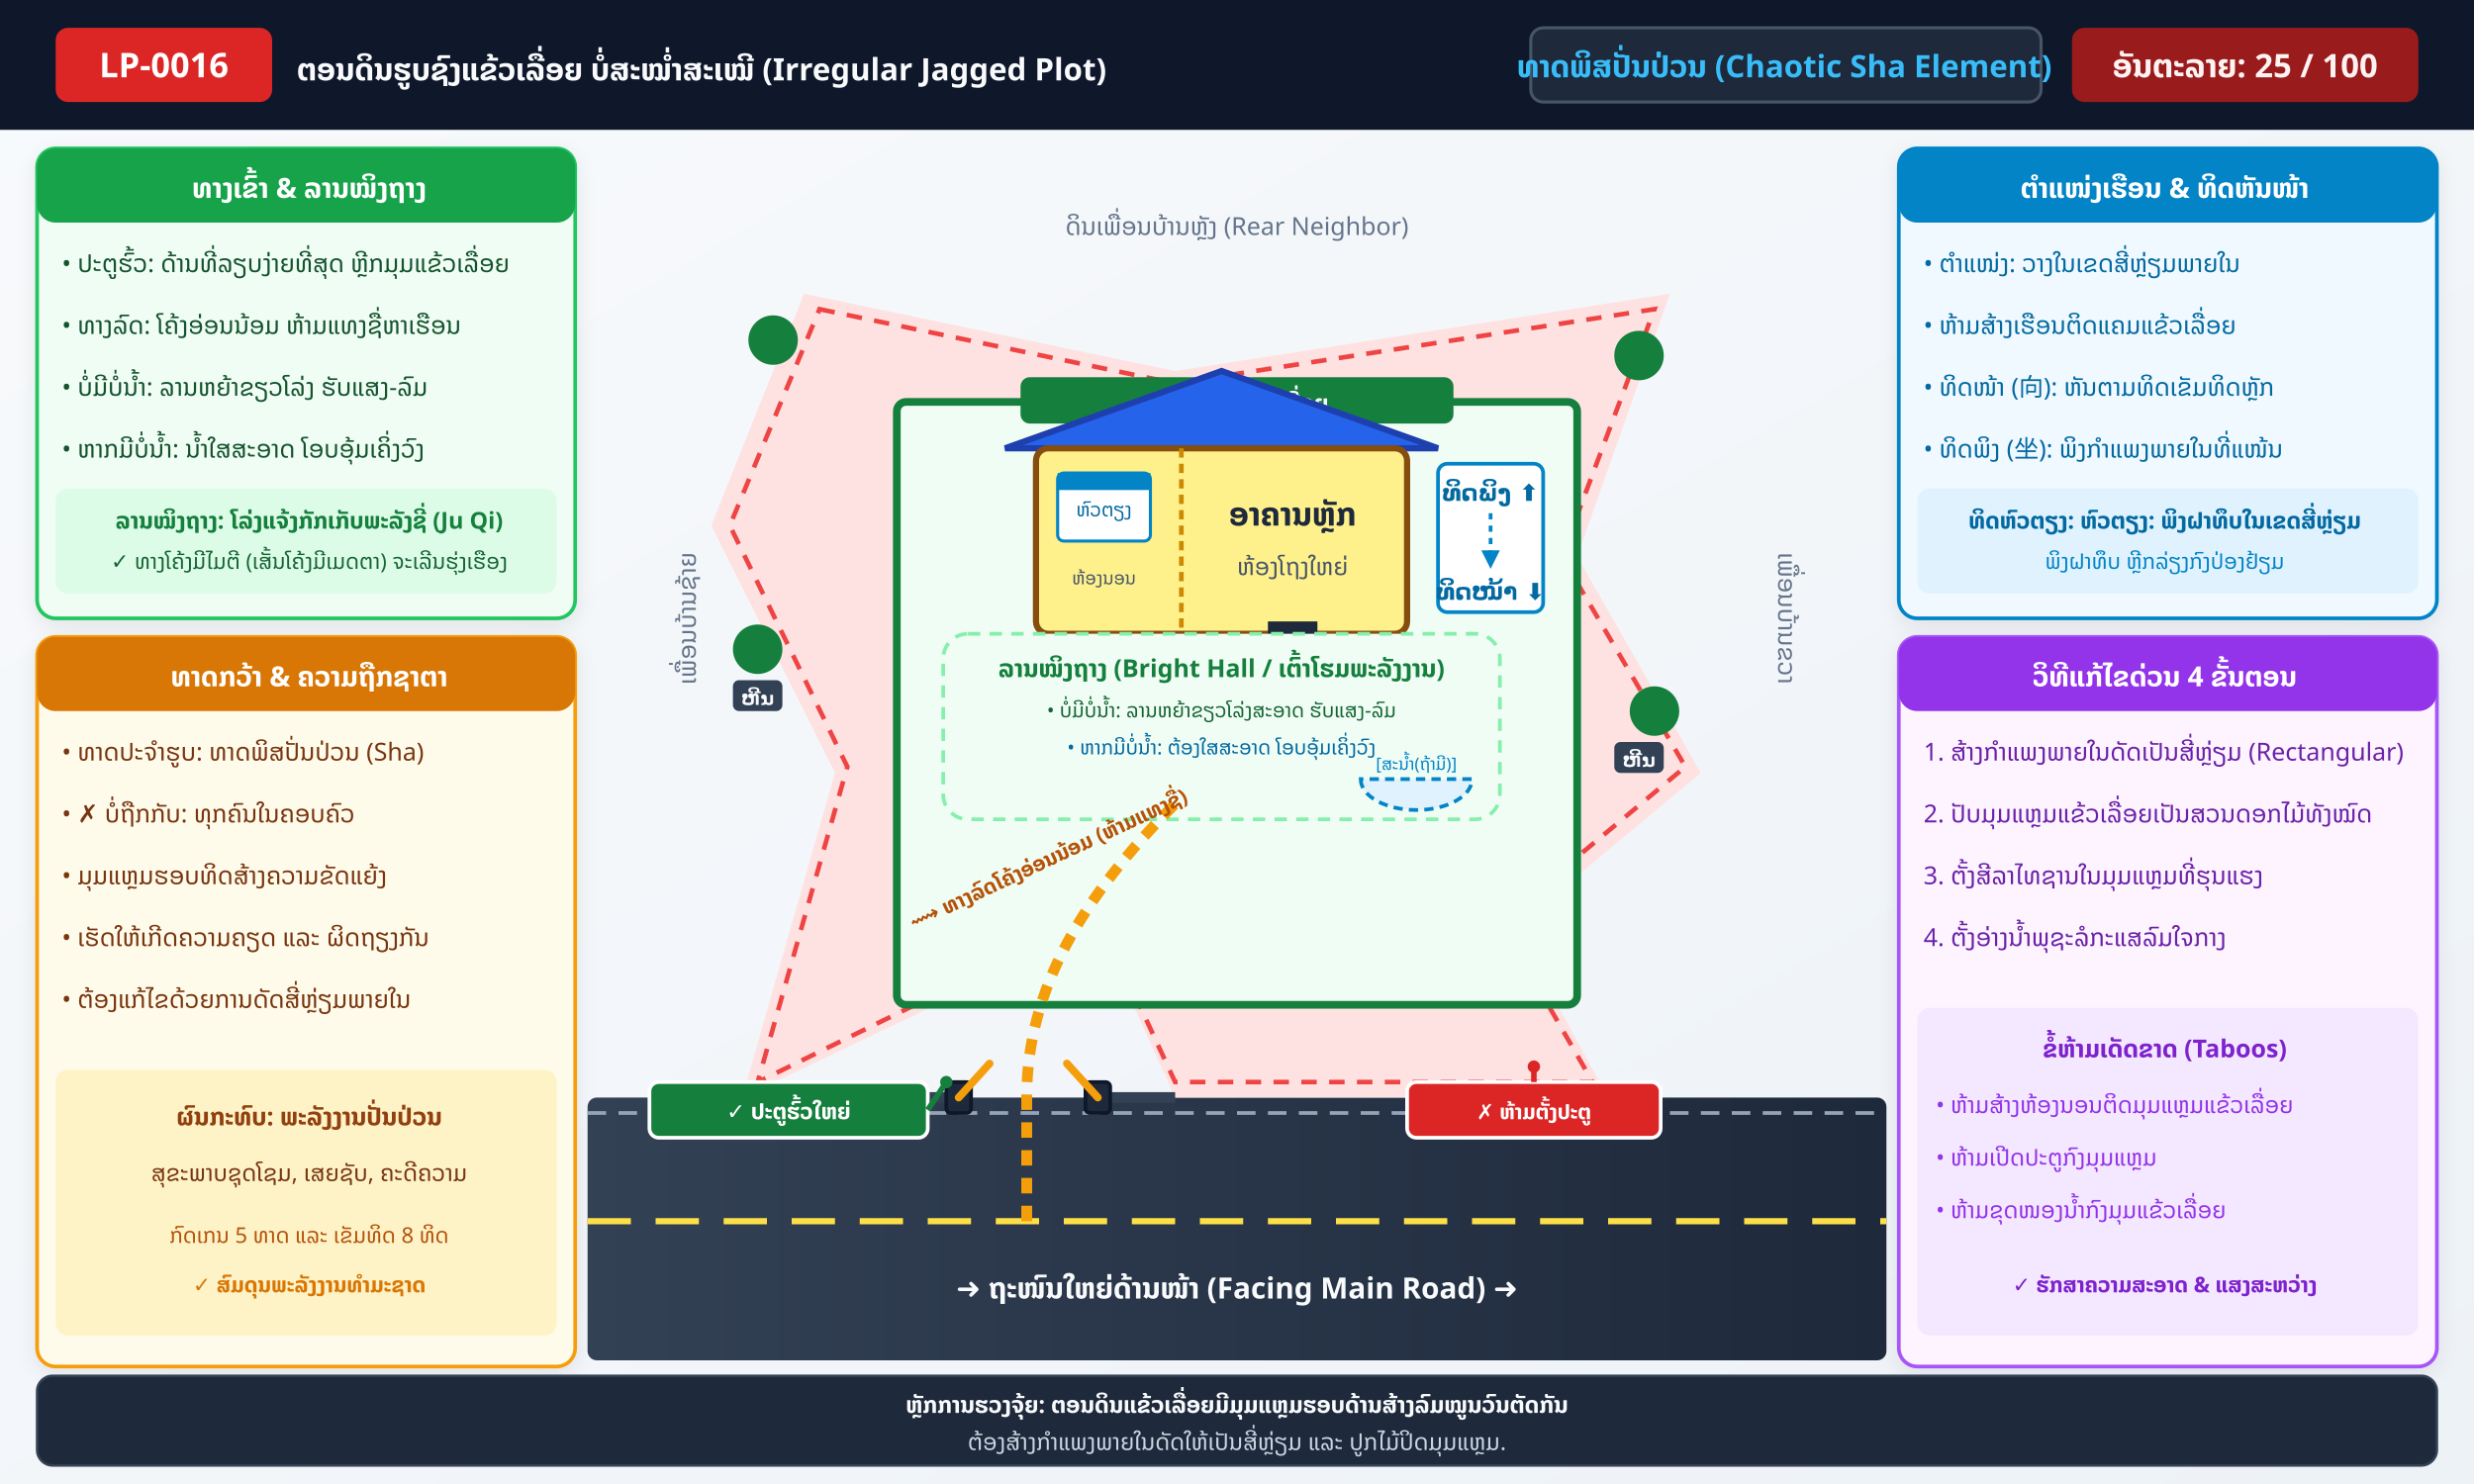
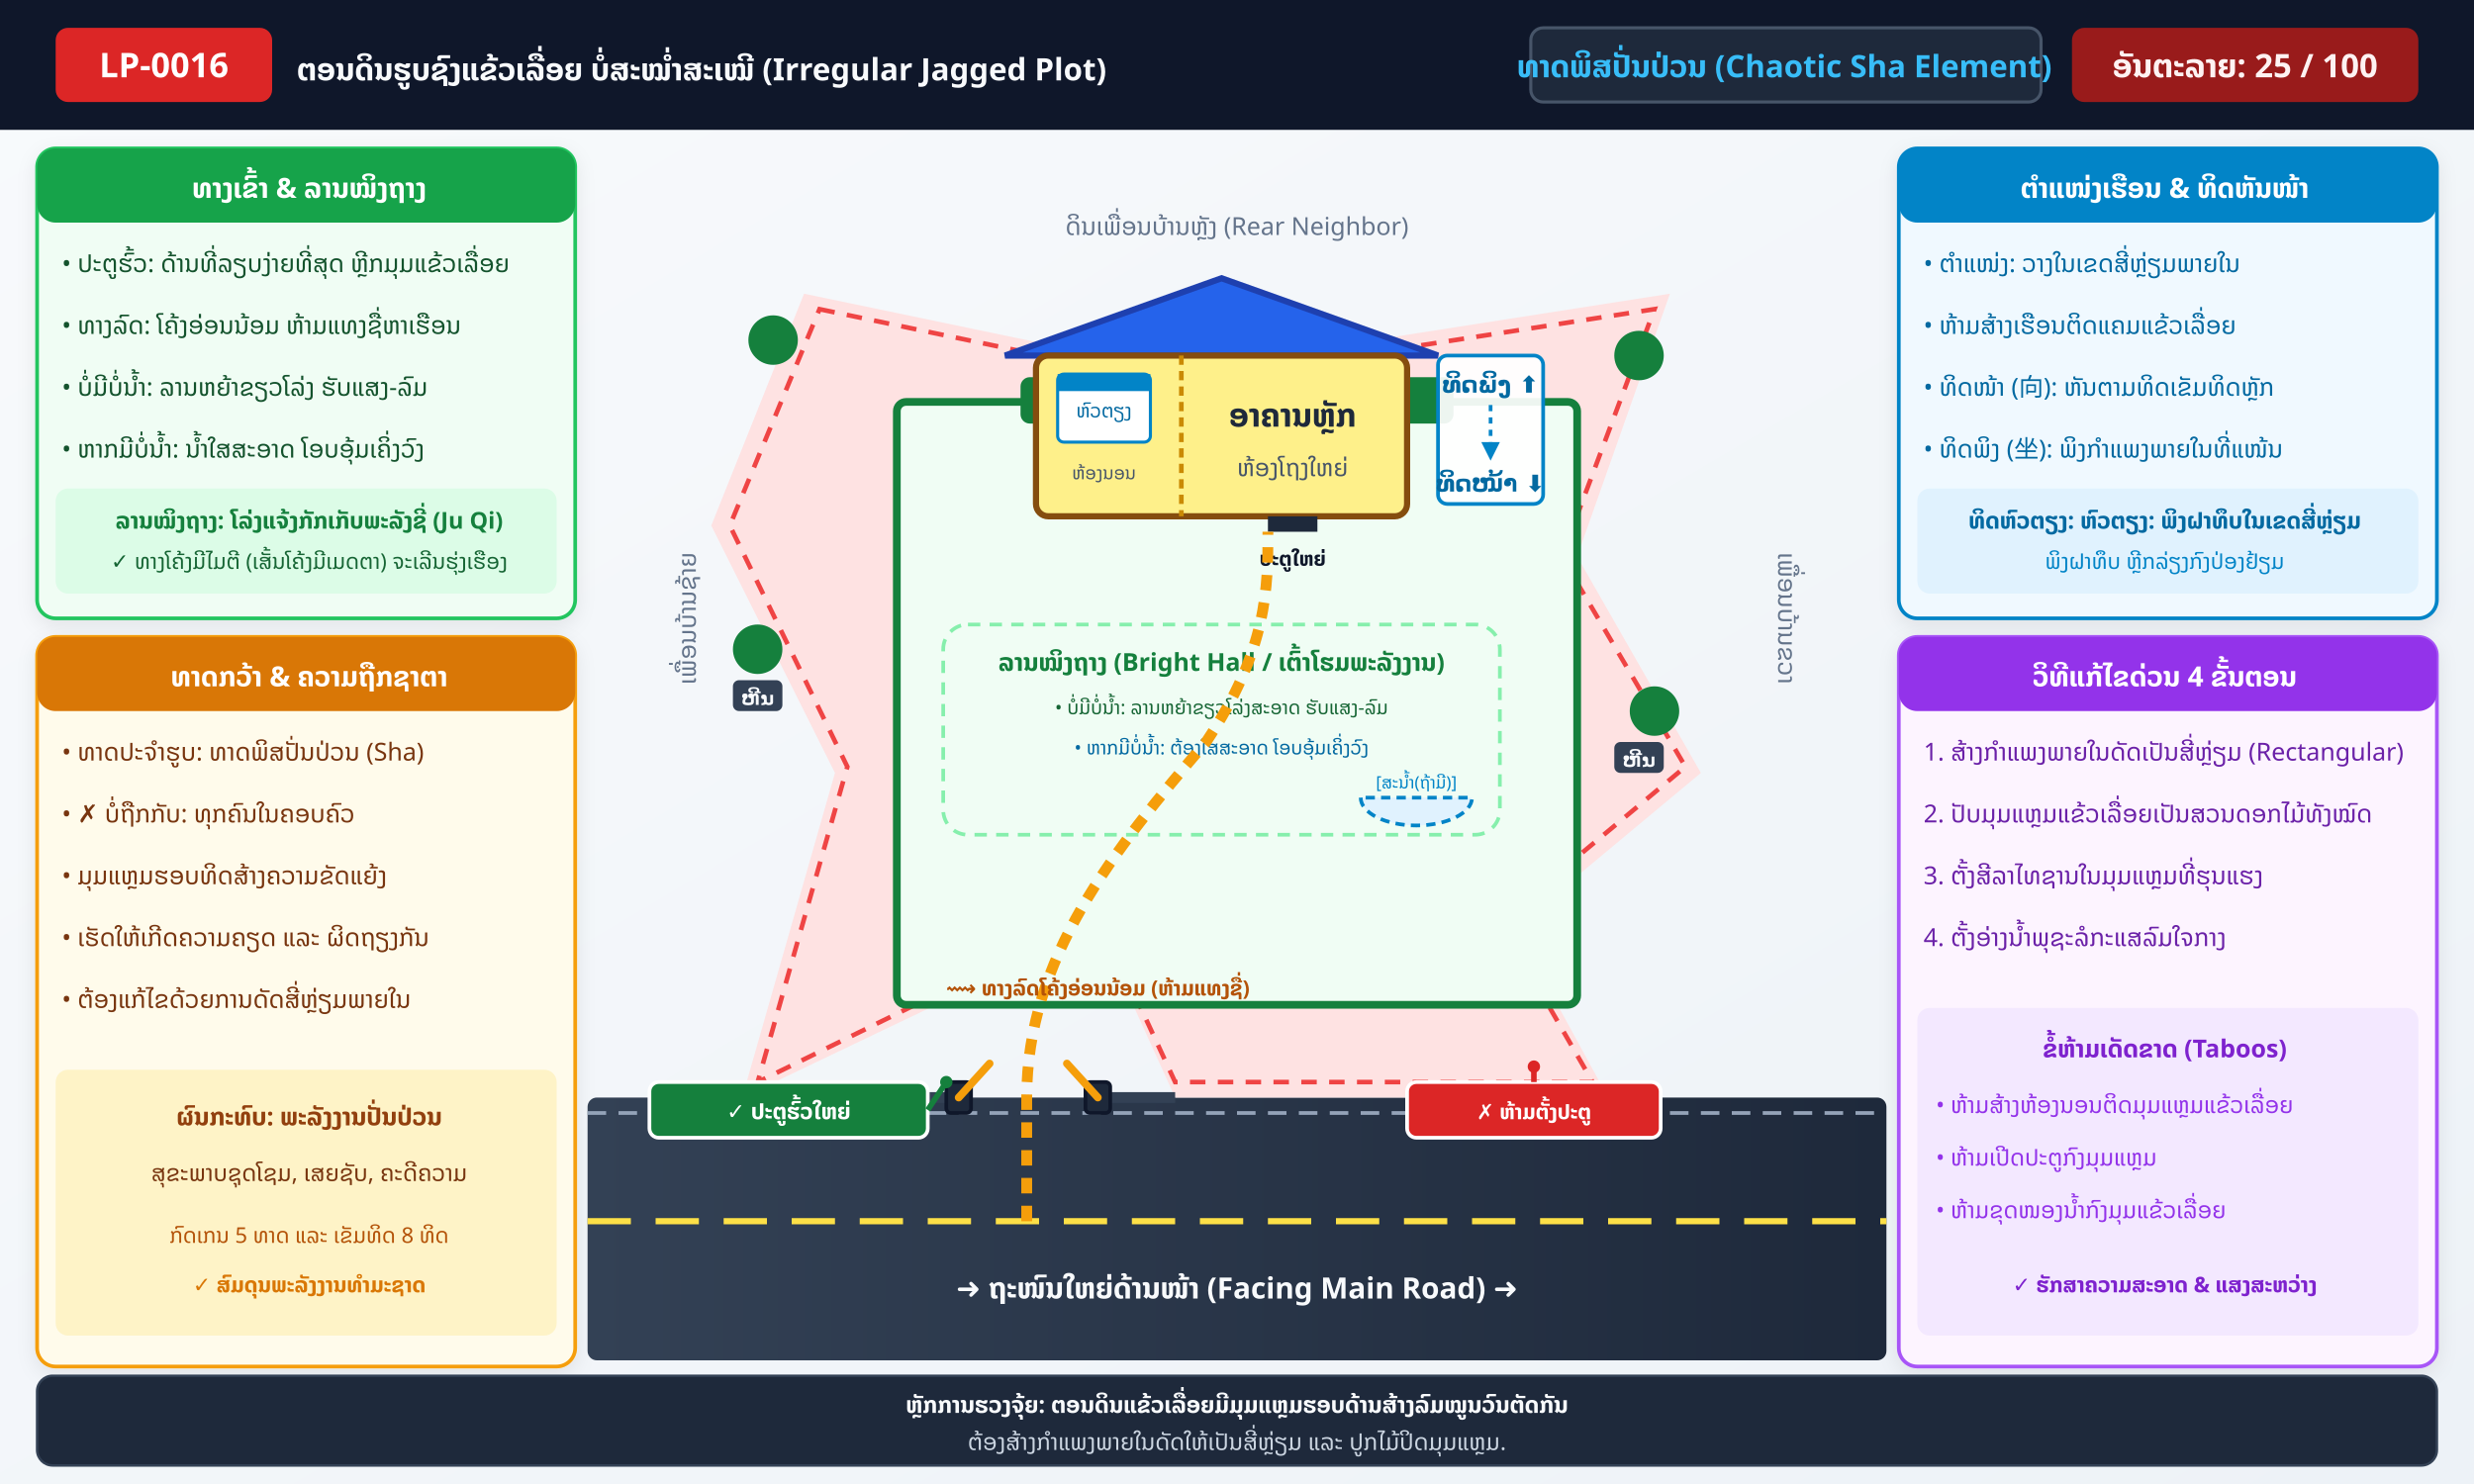
<svg xmlns="http://www.w3.org/2000/svg" viewBox="0 0 800 480" width="800" height="480">
  <defs>
    <linearGradient id="bgGrad" x1="0%" y1="0%" x2="100%" y2="100%">
      <stop offset="0%" stop-color="#F8FAFC" />
      <stop offset="100%" stop-color="#EDF2F7" />
    </linearGradient>
    <linearGradient id="roadGrad" x1="0%" y1="0%" x2="100%" y2="0%">
      <stop offset="0%" stop-color="#334155" />
      <stop offset="100%" stop-color="#1E293B" />
    </linearGradient>
    <filter id="shadow" x="-5%" y="-5%" width="110%" height="110%">
      <feDropShadow dx="0" dy="2" stdDeviation="3" flood-opacity="0.08" />
    </filter>
  </defs>
  <rect width="800" height="480" fill="url(#bgGrad)" />
  <rect x="0" y="0" width="800" height="42" fill="#0F172A" />
  <rect x="18" y="9" width="70" height="24" rx="4" fill="#DC2626" />
  <text x="53" y="25" font-family="'Segoe UI', sans-serif" font-weight="bold" font-size="11" fill="#FFFFFF" text-anchor="middle">LP-0016</text>
  <text x="96" y="26" font-family="'Noto Sans Lao', 'Segoe UI', sans-serif" font-weight="bold" font-size="10" fill="#F8FAFC">ຕອນດິນຮູບຊົງແຂ້ວເລື່ອຍ ບໍ່ສະໝ່ຳສະເໝີ (Irregular Jagged Plot)</text>
  <rect x="495" y="9" width="165" height="24" rx="4" fill="#1E293B" stroke="#475569" stroke-width="1" />
  <text x="577" y="25" font-family="'Noto Sans Lao', 'Segoe UI', sans-serif" font-weight="bold" font-size="10" fill="#38BDF8" text-anchor="middle">ທາດພິສປັ່ນປ່ວນ (Chaotic Sha Element)</text>
  <rect x="670" y="9" width="112" height="24" rx="4" fill="#991B1B" />
  <text x="726" y="25" font-family="'Noto Sans Lao', 'Segoe UI', sans-serif" font-weight="bold" font-size="10.5" fill="#FEF2F2" text-anchor="middle">ອັນຕະລາຍ: 25 / 100</text>
  <rect x="12" y="48" width="174" height="152" rx="6" fill="#F0FDF4" stroke="#22C55E" stroke-width="1.2" filter="url(#shadow)" />
  <rect x="12" y="48" width="174" height="24" rx="6" fill="#16A34A" />
  <text x="100" y="64" font-family="'Noto Sans Lao', 'Segoe UI', sans-serif" font-weight="bold" font-size="9" fill="#FFFFFF" text-anchor="middle">ທາງເຂົ້າ &amp; ລານໝິງຖາງ</text>
  <text x="20" y="88" font-family="'Noto Sans Lao', 'Segoe UI', sans-serif" font-size="8" fill="#14532D">• ປະຕູຮົ້ວ: ດ້ານທີ່ລຽບງ່າຍທີ່ສຸດ ຫຼີກມຸມແຂ້ວເລື່ອຍ</text>
  <text x="20" y="108" font-family="'Noto Sans Lao', 'Segoe UI', sans-serif" font-size="8" fill="#14532D">• ທາງລົດ: ໂຄ້ງອ່ອນນ້ອມ ຫ້າມແທງຊື່ຫາເຮືອນ</text>
  <text x="20" y="128" font-family="'Noto Sans Lao', 'Segoe UI', sans-serif" font-size="8" fill="#14532D">• ບໍ່ມີບໍ່ນ້ຳ: ລານຫຍ້າຂຽວໂລ່ງ ຮັບແສງ-ລົມ</text>
  <text x="20" y="148" font-family="'Noto Sans Lao', 'Segoe UI', sans-serif" font-size="8" fill="#14532D">• ຫາກມີບໍ່ນ້ຳ: ນ້ຳໃສສະອາດ ໂອບອຸ້ມເຄິ່ງວົງ</text>
  <rect x="18" y="158" width="162" height="34" rx="4" fill="#DCFCE7" />
  <text x="100" y="171" font-family="'Noto Sans Lao', 'Segoe UI', sans-serif" font-weight="bold" font-size="7.5" fill="#15803D" text-anchor="middle">ລານໝິງຖາງ: ໂລ່ງແຈ້ງກັກເກັບພະລັງຊີ່ (Ju Qi)</text>
  <text x="100" y="184" font-family="'Noto Sans Lao', 'Segoe UI', sans-serif" font-size="7" fill="#166534" text-anchor="middle">✓ ທາງໂຄ້ງມີໄມຕີ (ເສັ້ນໂຄ້ງມີເມດຕາ) ຈະເລີນຮຸ່ງເຮືອງ</text>
  <rect x="12" y="206" width="174" height="236" rx="6" fill="#FFFBEB" stroke="#F59E0B" stroke-width="1.2" filter="url(#shadow)" />
  <rect x="12" y="206" width="174" height="24" rx="6" fill="#D97706" />
  <text x="100" y="222" font-family="'Noto Sans Lao', 'Segoe UI', sans-serif" font-weight="bold" font-size="9" fill="#FFFFFF" text-anchor="middle">ທາດກວ້າ &amp; ຄວາມຖືກຊາຕາ</text>
  <text x="20" y="246" font-family="'Noto Sans Lao', 'Segoe UI', sans-serif" font-size="8" fill="#78350F">• ທາດປະຈຳຮູບ: ທາດພິສປັ່ນປ່ວນ (Sha)</text>
  <text x="20" y="266" font-family="'Noto Sans Lao', 'Segoe UI', sans-serif" font-size="8" fill="#78350F">• ✗ ບໍ່ຖືກກັບ: ທຸກຄົນໃນຄອບຄົວ</text>
  <text x="20" y="286" font-family="'Noto Sans Lao', 'Segoe UI', sans-serif" font-size="8" fill="#78350F">• ມຸມແຫຼມຮອບທິດສ້າງຄວາມຂັດແຍ້ງ</text>
  <text x="20" y="306" font-family="'Noto Sans Lao', 'Segoe UI', sans-serif" font-size="8" fill="#78350F">• ເຮັດໃຫ້ເກີດຄວາມຄຽດ ແລະ ຜິດຖຽງກັນ</text>
  <text x="20" y="326" font-family="'Noto Sans Lao', 'Segoe UI', sans-serif" font-size="8" fill="#78350F">• ຕ້ອງແກ້ໄຂດ້ວຍການດັດສີ່ຫຼ່ຽມພາຍໃນ</text>
  <rect x="18" y="346" width="162" height="86" rx="4" fill="#FEF3C7" />
  <text x="100" y="364" font-family="'Noto Sans Lao', 'Segoe UI', sans-serif" font-weight="bold" font-size="8" fill="#92400E" text-anchor="middle">ຜົນກະທົບ: ພະລັງງານປັ່ນປ່ວນ</text>
  <text x="100" y="382" font-family="'Noto Sans Lao', 'Segoe UI', sans-serif" font-size="7.5" fill="#78350F" text-anchor="middle">ສຸຂະພາບຊຸດໂຊມ, ເສຍຊັບ, ຄະດີຄວາມ</text>
  <text x="100" y="402" font-family="'Noto Sans Lao', 'Segoe UI', sans-serif" font-size="7" fill="#B45309" text-anchor="middle">ກົດເກນ 5 ທາດ ແລະ ເຂັມທິດ 8 ທິດ</text>
  <text x="100" y="418" font-family="'Noto Sans Lao', 'Segoe UI', sans-serif" font-weight="bold" font-size="7" fill="#D97706" text-anchor="middle">✓ ສົມດຸນພະລັງງານທຳມະຊາດ</text>
  <rect x="614" y="48" width="174" height="152" rx="6" fill="#F0F9FF" stroke="#0284C7" stroke-width="1.2" filter="url(#shadow)" />
  <rect x="614" y="48" width="174" height="24" rx="6" fill="#0284C7" />
  <text x="700" y="64" font-family="'Noto Sans Lao', 'Segoe UI', sans-serif" font-weight="bold" font-size="9" fill="#FFFFFF" text-anchor="middle">ຕຳແໜ່ງເຮືອນ &amp; ທິດຫັນໜ້າ</text>
  <text x="622" y="88" font-family="'Noto Sans Lao', 'Segoe UI', sans-serif" font-size="8" fill="#0369A1">• ຕຳແໜ່ງ: ວາງໃນເຂດສີ່ຫຼ່ຽມພາຍໃນ</text>
  <text x="622" y="108" font-family="'Noto Sans Lao', 'Segoe UI', sans-serif" font-size="8" fill="#0369A1">• ຫ້າມສ້າງເຮືອນຕິດແຄມແຂ້ວເລື່ອຍ</text>
  <text x="622" y="128" font-family="'Noto Sans Lao', 'Segoe UI', sans-serif" font-size="8" fill="#0369A1">• ທິດໜ້າ (向): ຫັນຕາມທິດເຂັມທິດຫຼັກ</text>
  <text x="622" y="148" font-family="'Noto Sans Lao', 'Segoe UI', sans-serif" font-size="8" fill="#0369A1">• ທິດພິງ (坐): ພິງກຳແພງພາຍໃນທີ່ແໜ້ນ</text>
  <rect x="620" y="158" width="162" height="34" rx="4" fill="#E0F2FE" />
  <text x="700" y="171" font-family="'Noto Sans Lao', 'Segoe UI', sans-serif" font-weight="bold" font-size="7.5" fill="#0369A1" text-anchor="middle">ທິດຫົວຕຽງ: ຫົວຕຽງ: ພິງຝາທຶບໃນເຂດສີ່ຫຼ່ຽມ</text>
  <text x="700" y="184" font-family="'Noto Sans Lao', 'Segoe UI', sans-serif" font-size="7" fill="#0284C7" text-anchor="middle">ພິງຝາທຶບ ຫຼີກລ່ຽງກົງປ່ອງຢ້ຽມ</text>
  <rect x="614" y="206" width="174" height="236" rx="6" fill="#FDF4FF" stroke="#A855F7" stroke-width="1.2" filter="url(#shadow)" />
  <rect x="614" y="206" width="174" height="24" rx="6" fill="#9333EA" />
  <text x="700" y="222" font-family="'Noto Sans Lao', 'Segoe UI', sans-serif" font-weight="bold" font-size="9" fill="#FFFFFF" text-anchor="middle">ວິທີແກ້ໄຂດ່ວນ 4 ຂັ້ນຕອນ</text>
  <text x="622" y="246" font-family="'Noto Sans Lao', 'Segoe UI', sans-serif" font-size="8" fill="#6B21A8">1. ສ້າງກຳແພງພາຍໃນດັດເປັນສີ່ຫຼ່ຽມ (Rectangular)</text>
  <text x="622" y="266" font-family="'Noto Sans Lao', 'Segoe UI', sans-serif" font-size="8" fill="#6B21A8">2. ປັບມຸມແຫຼມແຂ້ວເລື່ອຍເປັນສວນດອກໄມ້ທັງໝົດ</text>
  <text x="622" y="286" font-family="'Noto Sans Lao', 'Segoe UI', sans-serif" font-size="8" fill="#6B21A8">3. ຕັ້ງສີລາໄທຊານໃນມຸມແຫຼມທີ່ຮຸນແຮງ</text>
  <text x="622" y="306" font-family="'Noto Sans Lao', 'Segoe UI', sans-serif" font-size="8" fill="#6B21A8">4. ຕັ້ງອ່າງນ້ຳພຸຊະລໍກະແສລົມໃຈກາງ</text>
  <rect x="620" y="326" width="162" height="106" rx="4" fill="#F3E8FF" />
  <text x="700" y="342" font-family="'Noto Sans Lao', 'Segoe UI', sans-serif" font-weight="bold" font-size="8" fill="#7E22CE" text-anchor="middle">ຂໍ້ຫ້າມເດັດຂາດ (Taboos)</text>
  <text x="626" y="360" font-family="'Noto Sans Lao', 'Segoe UI', sans-serif" font-size="7.5" fill="#9333EA">• ຫ້າມສ້າງຫ້ອງນອນຕິດມຸມແຫຼມແຂ້ວເລື່ອຍ</text>
  <text x="626" y="377" font-family="'Noto Sans Lao', 'Segoe UI', sans-serif" font-size="7.5" fill="#9333EA">• ຫ້າມເປີດປະຕູກົງມຸມແຫຼມ</text>
  <text x="626" y="394" font-family="'Noto Sans Lao', 'Segoe UI', sans-serif" font-size="7.5" fill="#9333EA">• ຫ້າມຂຸດໜອງນ້ຳກົງມຸມແຂ້ວເລື່ອຍ</text>
  <text x="700" y="418" font-family="'Noto Sans Lao', 'Segoe UI', sans-serif" font-weight="bold" font-size="7" fill="#7E22CE" text-anchor="middle">✓ ຮັກສາຄວາມສະອາດ &amp; ແສງສະຫວ່າງ</text>
  <rect x="190" y="355" width="420" height="85" fill="url(#roadGrad)" rx="3" />
  <line x1="190" y1="395" x2="610" y2="395" stroke="#FDE047" stroke-width="2" stroke-dasharray="14,8" />
  <line x1="190" y1="360" x2="610" y2="360" stroke="#94A3B8" stroke-width="1.2" stroke-dasharray="6,4" />
  <text x="400" y="420" font-family="'Noto Sans Lao', 'Segoe UI', sans-serif" font-weight="bold" font-size="9.5" fill="#F8FAFC" text-anchor="middle">➜ ຖະໜົນໃຫຍ່ດ້ານໜ້າ (Facing Main Road) ➜</text>
  <g>
    <text x="400" y="76" font-family="'Noto Sans Lao', 'Segoe UI', sans-serif" font-size="8" fill="#64748B" text-anchor="middle">ດິນເພື່ອນບ້ານຫຼັງ (Rear Neighbor)</text>
    <text x="225" y="200" font-family="'Noto Sans Lao', 'Segoe UI', sans-serif" font-size="8" fill="#64748B" text-anchor="middle" transform="rotate(-90 225 200)">ເພື່ອນບ້ານຊ້າຍ</text>
    <text x="575" y="200" font-family="'Noto Sans Lao', 'Segoe UI', sans-serif" font-size="8" fill="#64748B" text-anchor="middle" transform="rotate(90 575 200)">ເພື່ອນບ້ານຂວາ</text>
    <polygon points="260,95 380,120 540,95 510,180 550,250 490,300 520,355 380,355 355,300 240,355 270,250 230,170" fill="#FEE2E2" />
    <polygon points="265,100 380,124 535,100 505,180 545,248 485,298 515,350 380,350 355,296 245,350 274,248 236,170" fill="none" stroke="#EF4444" stroke-width="1.5" stroke-dasharray="5,4" />
    <rect x="290" y="130" width="220" height="195" rx="3" fill="#F0FDF4" stroke="#15803D" stroke-width="2.5" />
    <rect x="330" y="122" width="140" height="15" rx="3" fill="#15803D" />
    <text x="400" y="133" font-family="'Noto Sans Lao', 'Segoe UI', sans-serif" font-weight="bold" font-size="7.5" fill="#FFFFFF" text-anchor="middle">ກຳແພງຕັດແຂ້ວເລື່ອຍ</text>
    <circle cx="250" cy="110" r="8" fill="#15803D" />
    <circle cx="530" cy="115" r="8" fill="#15803D" />
    <circle cx="535" cy="230" r="8" fill="#15803D" />
    <circle cx="245" cy="210" r="8" fill="#15803D" />
    <rect x="522" y="240" width="16" height="10" rx="2" fill="#334155" />
    <text x="530" y="248" font-family="'Segoe UI', sans-serif" font-weight="bold" font-size="6" fill="#F8FAFC" text-anchor="middle">ຫີນ</text>
    <rect x="237" y="220" width="16" height="10" rx="2" fill="#334155" />
    <text x="245" y="228" font-family="'Segoe UI', sans-serif" font-weight="bold" font-size="6" fill="#F8FAFC" text-anchor="middle">ຫີນ</text>
-     <polygon points="325,145 395,120 465,145" fill="#2563EB" stroke="#1E40AF" stroke-width="2" />
-     <rect x="335" y="145" width="120" height="60" fill="#FEF08A" stroke="#854D0E" stroke-width="2" rx="4" />
-     <line x1="382" y1="145" x2="382" y2="205" stroke="#CA8A04" stroke-width="1.5" stroke-dasharray="3,2" />
-     <rect x="342" y="153" width="30" height="22" rx="2" fill="#FFFFFF" stroke="#0284C7" stroke-width="1" />
-     <rect x="342" y="153" width="30" height="5.5" fill="#0284C7" />
-     <text x="357" y="167" font-family="'Noto Sans Lao', 'Segoe UI', sans-serif" font-size="6.2" fill="#0369A1" text-anchor="middle">ຫົວຕຽງ</text>
-     <text x="357" y="189" font-family="'Noto Sans Lao', 'Segoe UI', sans-serif" font-size="5.8" fill="#475569" text-anchor="middle">ຫ້ອງນອນ</text>
-     <text x="418" y="170" font-family="'Noto Sans Lao', 'Segoe UI', sans-serif" font-weight="bold" font-size="10.5" fill="#1E293B" text-anchor="middle">ອາຄານຫຼັກ</text>
-     <text x="418" y="186" font-family="'Noto Sans Lao', 'Segoe UI', sans-serif" font-size="7.8" fill="#475569" text-anchor="middle">ຫ້ອງໂຖງໃຫຍ່</text>
-     <rect x="410" y="201" width="16" height="5" fill="#1E293B" />
-     <text x="418" y="213" font-family="'Noto Sans Lao', 'Segoe UI', sans-serif" font-size="5.8" fill="#0F172A" text-anchor="middle">ປະຕູໃຫຍ່</text>
-     <g transform="translate(465, 150)">
+     <polygon points="325,115 395,90 465,115" fill="#2563EB" stroke="#1E40AF" stroke-width="2" />
+     <rect x="335" y="115" width="120" height="52" fill="#FEF08A" stroke="#854D0E" stroke-width="2" rx="4" />
+     <line x1="382" y1="115" x2="382" y2="167" stroke="#CA8A04" stroke-width="1.5" stroke-dasharray="3,2" />
+     <rect x="342" y="121" width="30" height="22" rx="2" fill="#FFFFFF" stroke="#0284C7" stroke-width="1" />
+     <rect x="342" y="121" width="30" height="5.5" fill="#0284C7" />
+     <text x="357" y="135" font-family="'Noto Sans Lao', 'Segoe UI', sans-serif" font-size="6.2" fill="#0369A1" text-anchor="middle">ຫົວຕຽງ</text>
+     <text x="357" y="155" font-family="'Noto Sans Lao', 'Segoe UI', sans-serif" font-size="5.8" fill="#475569" text-anchor="middle">ຫ້ອງນອນ</text>
+     <text x="418" y="138" font-family="'Noto Sans Lao', 'Segoe UI', sans-serif" font-weight="bold" font-size="10.5" fill="#1E293B" text-anchor="middle">ອາຄານຫຼັກ</text>
+     <text x="418" y="154" font-family="'Noto Sans Lao', 'Segoe UI', sans-serif" font-size="7.8" fill="#475569" text-anchor="middle">ຫ້ອງໂຖງໃຫຍ່</text>
+     <rect x="410" y="167" width="16" height="5" fill="#1E293B" />
+     <text x="418" y="183" font-family="'Noto Sans Lao', 'Segoe UI', sans-serif" font-weight="bold" font-size="6.5" fill="#0F172A" text-anchor="middle">ປະຕູໃຫຍ່</text>
+     <g transform="translate(465, 115)">
      <rect x="0" y="0" width="34" height="48" rx="3" fill="#FFFFFF" fill-opacity="0.92" stroke="#0284C7" stroke-width="1.2" />
      <text x="17" y="12" font-family="'Segoe UI', sans-serif" font-weight="bold" font-size="7.5" fill="#0369A1" text-anchor="middle">ທິດພິງ ⬆</text>
      <line x1="17" y1="16" x2="17" y2="32" stroke="#0284C7" stroke-width="1.2" stroke-dasharray="2,2" />
      <polygon points="17,34 14,28 20,28" fill="#0284C7" />
      <text x="17" y="44" font-family="'Segoe UI', sans-serif" font-weight="bold" font-size="7.5" fill="#0369A1" text-anchor="middle">ທິດໜ້າ ⬇</text>
    </g>
-     <rect x="305" y="205" width="180" height="60" rx="8" fill="#F0FDF4" stroke="#86EFAC" stroke-width="1.2" stroke-dasharray="4,3" />
-     <text x="395" y="219" font-family="'Noto Sans Lao', 'Segoe UI', sans-serif" font-weight="bold" font-size="8" fill="#15803D" text-anchor="middle">ລານໝິງຖາງ (Bright Hall / ເຕົ້າໂຮມພະລັງງານ)</text>
-     <text x="395" y="232" font-family="'Noto Sans Lao', 'Segoe UI', sans-serif" font-size="6.5" fill="#166534" text-anchor="middle">• ບໍ່ມີບໍ່ນ້ຳ: ລານຫຍ້າຂຽວໂລ່ງສະອາດ ຮັບແສງ-ລົມ</text>
-     <text x="395" y="244" font-family="'Noto Sans Lao', 'Segoe UI', sans-serif" font-size="6.5" fill="#0369A1" text-anchor="middle">• ຫາກມີບໍ່ນ້ຳ: ຕ້ອງໃສສະອາດ ໂອບອຸ້ມເຄິ່ງວົງ</text>
-     <path d="M 440 252 A 18 10 0 0 0 476 252 Z" fill="#E0F2FE" stroke="#0284C7" stroke-width="1.2" stroke-dasharray="3,2" />
-     <text x="458" y="249" font-family="'Noto Sans Lao', 'Segoe UI', sans-serif" font-size="5.5" fill="#0284C7" text-anchor="middle">[ສະນ້ຳ(ຖ້າມີ)]</text>
+     <rect x="305" y="202" width="180" height="68" rx="8" fill="#F0FDF4" stroke="#86EFAC" stroke-width="1.2" stroke-dasharray="4,3" />
+     <text x="395" y="217" font-family="'Noto Sans Lao', 'Segoe UI', sans-serif" font-weight="bold" font-size="8" fill="#15803D" text-anchor="middle">ລານໝິງຖາງ (Bright Hall / ເຕົ້າໂຮມພະລັງງານ)</text>
+     <text x="395" y="231" font-family="'Noto Sans Lao', 'Segoe UI', sans-serif" font-size="6.2" fill="#166534" text-anchor="middle">• ບໍ່ມີບໍ່ນ້ຳ: ລານຫຍ້າຂຽວໂລ່ງສະອາດ ຮັບແສງ-ລົມ</text>
+     <text x="395" y="244" font-family="'Noto Sans Lao', 'Segoe UI', sans-serif" font-size="6.2" fill="#0369A1" text-anchor="middle">• ຫາກມີບໍ່ນ້ຳ: ຕ້ອງໃສສະອາດ ໂອບອຸ້ມເຄິ່ງວົງ</text>
+     <path d="M 440 258 A 16 8 0 0 0 476 258 Z" fill="#E0F2FE" stroke="#0284C7" stroke-width="1.2" stroke-dasharray="3,2" />
+     <text x="458" y="255" font-family="'Noto Sans Lao', 'Segoe UI', sans-serif" font-size="5.5" fill="#0284C7" text-anchor="middle">[ສະນ້ຳ(ຖ້າມີ)]</text>
    <line x1="240" y1="355" x2="310" y2="355" stroke="#334155" stroke-width="3.5" />
    <line x1="355" y1="355" x2="380" y2="355" stroke="#334155" stroke-width="3.5" />
    <rect x="306" y="350" width="8" height="10" rx="1.5" fill="#1E293B" stroke="#0F172A" stroke-width="1.2" />
    <rect x="351" y="350" width="8" height="10" rx="1.5" fill="#1E293B" stroke="#0F172A" stroke-width="1.2" />
    <line x1="310" y1="355" x2="320" y2="344" stroke="#F59E0B" stroke-width="2.5" stroke-linecap="round" />
    <line x1="355" y1="355" x2="345" y2="344" stroke="#F59E0B" stroke-width="2.5" stroke-linecap="round" />
-     <path d="M 332 395 L 332 355 C 332 320 350 290 380 260" fill="none" stroke="#F59E0B" stroke-width="3.5" stroke-dasharray="5,4" />
-     <text x="340" y="280" font-family="'Noto Sans Lao', 'Segoe UI', sans-serif" font-weight="bold" font-size="6.8" fill="#B45309" text-anchor="middle" transform="rotate(-25 340 280)">⟿ ທາງລົດໂຄ້ງອ່ອນນ້ອມ (ຫ້າມແທງຊື່)</text>
+     <path d="M 332 395 L 332 355 C 332 310 360 275 390 240 C 410 210 410 190 410 172" fill="none" stroke="#F59E0B" stroke-width="3.5" stroke-dasharray="5,4" />
+     <text x="355" y="322" font-family="'Noto Sans Lao', 'Segoe UI', sans-serif" font-weight="bold" font-size="6.8" fill="#B45309" text-anchor="middle">⟿ ທາງລົດໂຄ້ງອ່ອນນ້ອມ (ຫ້າມແທງຊື່)</text>
    <g transform="translate(210, 350)">
      <rect x="0" y="0" width="90" height="18" rx="3" fill="#15803D" stroke="#FFFFFF" stroke-width="1.2" />
      <text x="45" y="12" font-family="'Noto Sans Lao', 'Segoe UI', sans-serif" font-weight="bold" font-size="7.2" fill="#FFFFFF" text-anchor="middle">✓ ປະຕູຮົ້ວໃຫຍ່</text>
      <line x1="90" y1="9" x2="96" y2="0" stroke="#15803D" stroke-width="1.8" />
      <circle cx="96" cy="0" r="2" fill="#15803D" />
    </g>
    <g transform="translate(455, 350)">
      <rect x="0" y="0" width="82" height="18" rx="3" fill="#DC2626" stroke="#FFFFFF" stroke-width="1.2" />
      <text x="41" y="12" font-family="'Noto Sans Lao', 'Segoe UI', sans-serif" font-weight="bold" font-size="6.8" fill="#FFFFFF" text-anchor="middle">✗ ຫ້າມຕັ້ງປະຕູ</text>
      <line x1="41" y1="0" x2="41" y2="-5" stroke="#DC2626" stroke-width="1.8" />
      <circle cx="41" cy="-5" r="2" fill="#DC2626" />
    </g>
  </g>
  <rect x="12" y="445" width="776" height="29" rx="5" fill="#1E293B" stroke="#334155" stroke-width="0.8" />
  <text x="400" y="457" font-family="'Noto Sans Lao', 'Segoe UI', sans-serif" font-weight="bold" font-size="7.5" fill="#F8FAFC" text-anchor="middle">ຫຼັກການຮວງຈຸ້ຍ: ຕອນດິນແຂ້ວເລື່ອຍມີມຸມແຫຼມຮອບດ້ານສ້າງລົມໝູນວົນຕັດກັນ</text>
  <text x="400" y="469" font-family="'Noto Sans Lao', 'Segoe UI', sans-serif" font-size="7.5" fill="#CBD5E1" text-anchor="middle">ຕ້ອງສ້າງກຳແພງພາຍໃນດັດໃຫ້ເປັນສີ່ຫຼ່ຽມ ແລະ ປູກໄມ້ປິດມຸມແຫຼມ.</text>
</svg>
